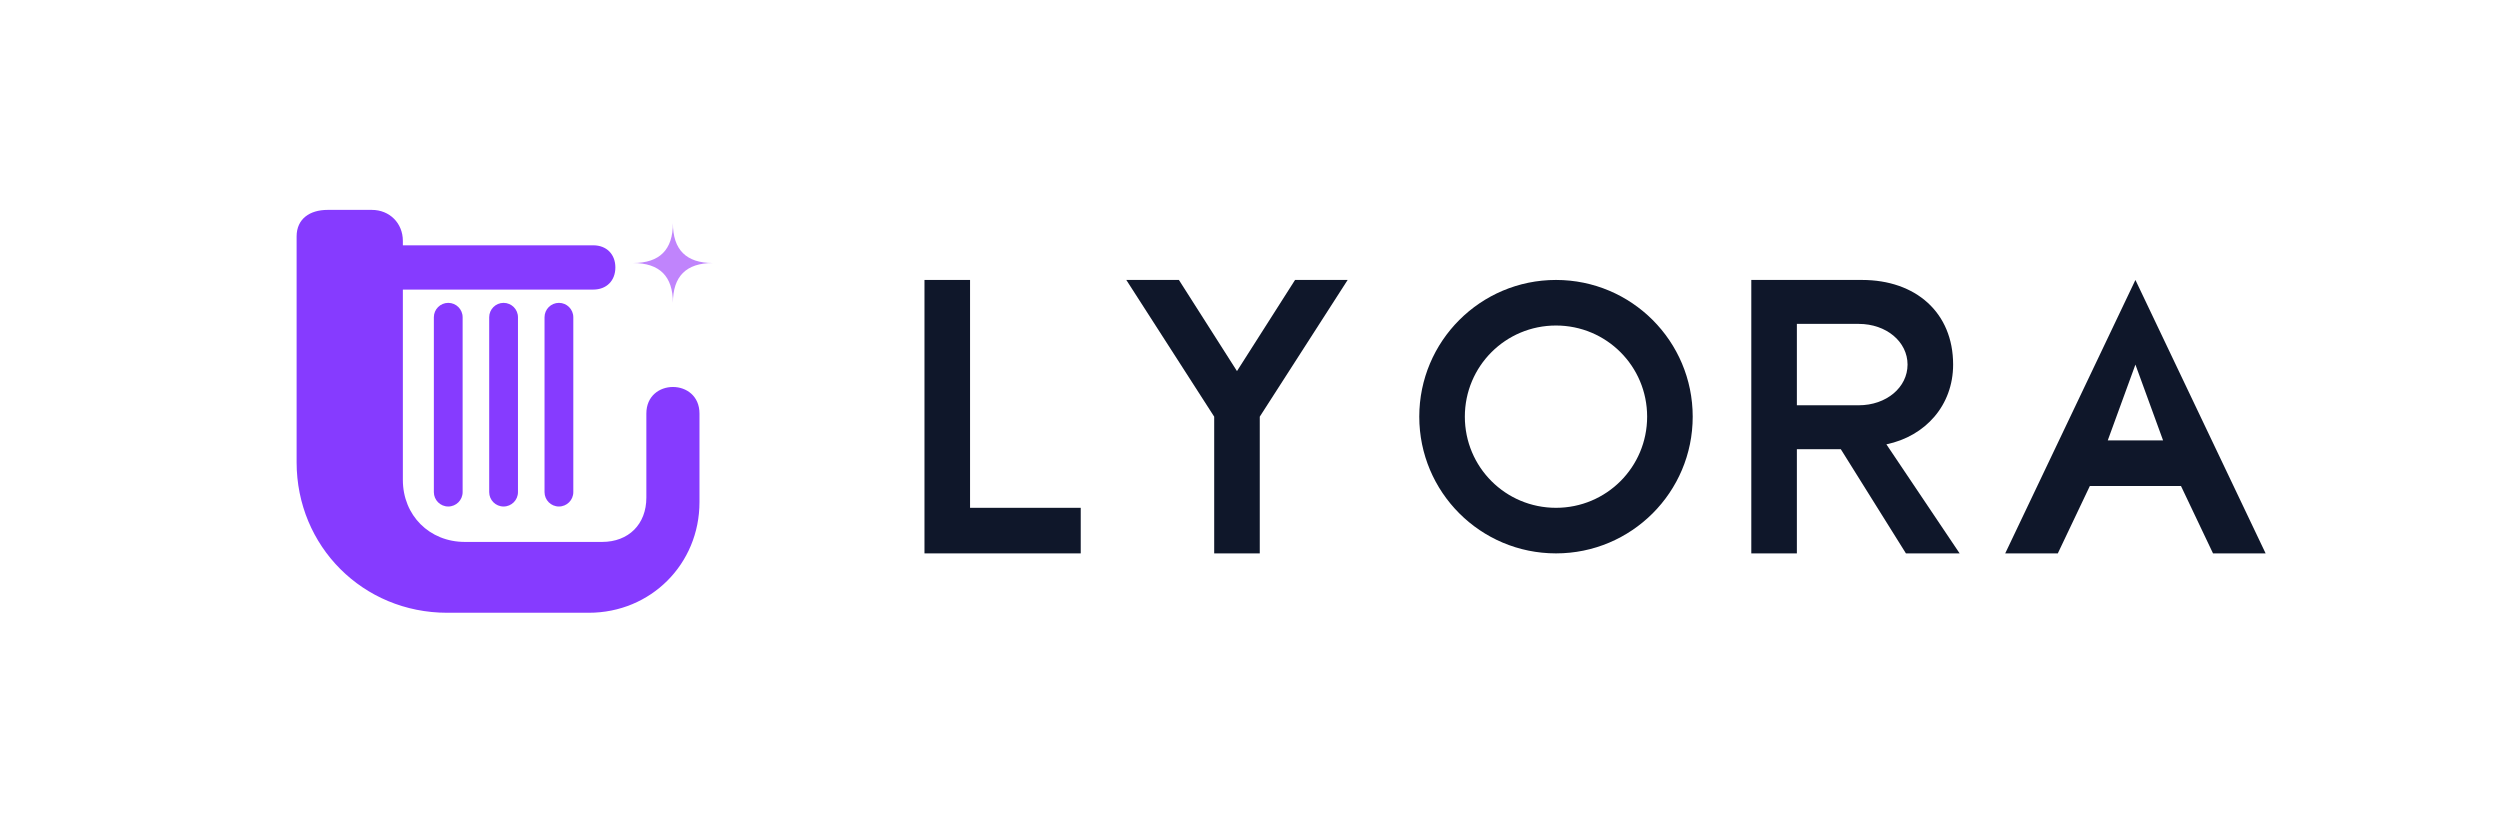
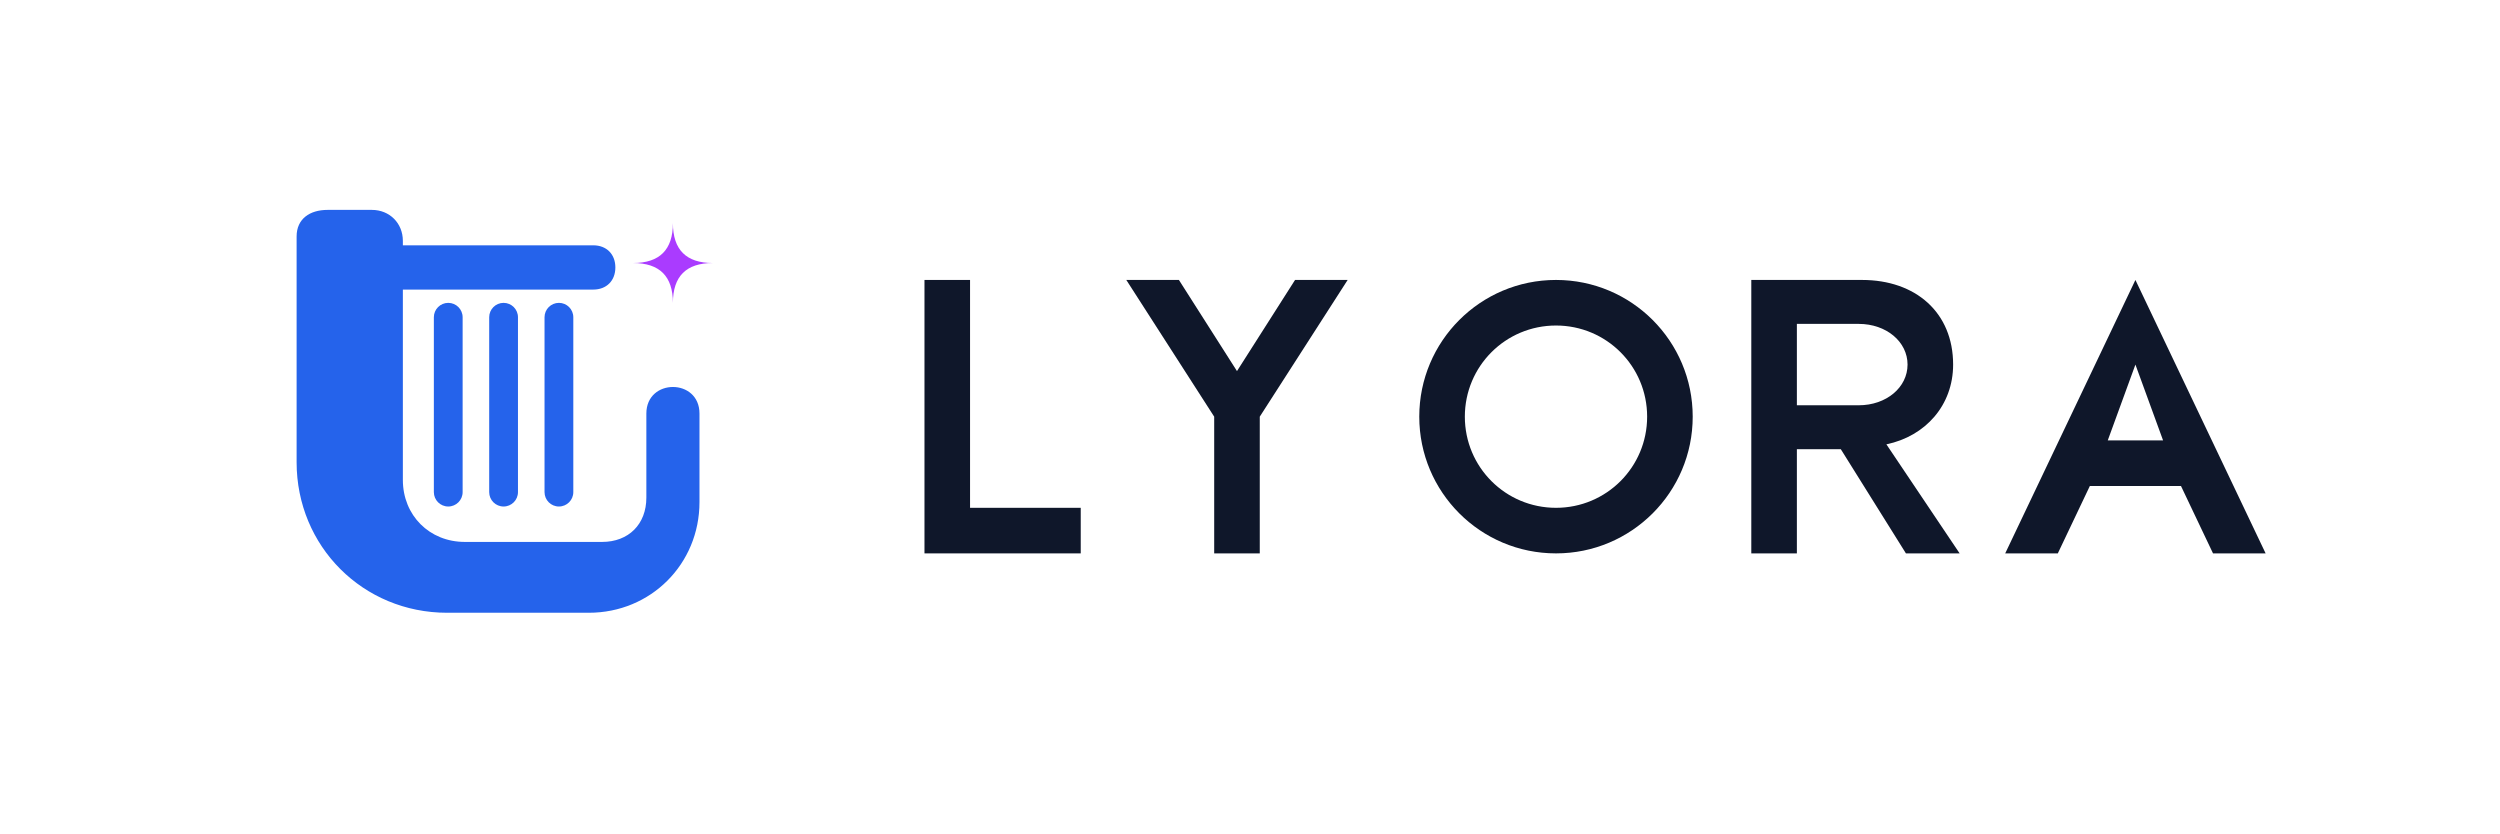
- <svg xmlns="http://www.w3.org/2000/svg" viewBox="0 0 768 256" width="768" height="256" role="img" aria-labelledby="title-lockup">
+ <svg xmlns="http://www.w3.org/2000/svg" viewBox="0 0 768 256" width="768" height="256" role="img" aria-labelledby="title-a-lockup">
  <g id="symbol" transform="translate(68, 40) scale(0.68)">
-     <path fill="#863bff" fill-rule="evenodd" d="       M 34 48       C 34 40 40 36 48 36       H 68       C 76 36 82 42 82 50       V 158       C 82 174 94 186 110 186       H 172       C 184 186 192 178 192 166       V 128       C 192 120 198 116 204 116       C 210 116 216 120 216 128       V 168       C 216 196 194 218 166 218       H 102       C 64 218 34 188 34 150       Z     " />
-     <path fill="#863bff" d="       M 74 52       H 168       C 174 52 178 56 178 62       C 178 68 174 72 168 72       H 74       Z     " />
-     <rect x="96" y="78" width="13" height="92" rx="6.5" fill="#863bff" />
-     <rect x="121" y="78" width="13" height="92" rx="6.5" fill="#863bff" />
-     <rect x="146" y="78" width="13" height="92" rx="6.5" fill="#863bff" />
-     <path fill="#c084fc" d="       M 204 42       Q 204 60 186 60       Q 204 60 204 78       Q 204 60 222 60       Q 204 60 204 42       Z     " />
+     <path fill="#2563eb" fill-rule="evenodd" d="       M 34 48       C 34 40 40 36 48 36       H 68       C 76 36 82 42 82 50       V 158       C 82 174 94 186 110 186       H 172       C 184 186 192 178 192 166       V 128       C 192 120 198 116 204 116       C 210 116 216 120 216 128       V 168       C 216 196 194 218 166 218       H 102       C 64 218 34 188 34 150       Z     " />
+     <path fill="#2563eb" d="       M 74 52       H 168       C 174 52 178 56 178 62       C 178 68 174 72 168 72       H 74       Z     " />
+     <rect x="96" y="78" width="13" height="92" rx="6.5" fill="#2563eb" />
+     <rect x="121" y="78" width="13" height="92" rx="6.5" fill="#2563eb" />
+     <rect x="146" y="78" width="13" height="92" rx="6.5" fill="#2563eb" />
+     <path fill="#aa3bff" d="       M 204 42       Q 204 60 186 60       Q 204 60 204 78       Q 204 60 222 60       Q 204 60 204 42       Z     " />
  </g>
  <g id="wordmark" transform="translate(284, 86)" fill="#0f172a">
    <path d="M 0 0 H 14 V 70 H 48 V 84 H 0 Z" />
    <path d="M 62 0 L 89 42 V 84 H 103 V 42 L 130 0 H 113.84 L 96 28 L 78.16 0 Z" />
    <path fill-rule="evenodd" d="       M 194 0       C 217.2 0 236 18.8 236 42       C 236 65.2 217.2 84 194 84       C 170.8 84 152 65.2 152 42       C 152 18.8 170.8 0 194 0 Z       M 194 14       C 178.5 14 166 26.5 166 42       C 166 57.5 178.5 70 194 70       C 209.5 70 222 57.5 222 42       C 222 26.5 209.5 14 194 14 Z     " />
    <path fill-rule="evenodd" d="       M 254 0 H 288       C 304.5 0 316 10 316 26       C 316 38.5 307.5 48 295.5 50.5       L 318 84 H 301.5       L 281.5 52 H 268 V 84 H 254 Z       M 268 13.5 V 38.5 H 287       C 295.5 38.5 302 33 302 26       C 302 19 295.5 13.5 287 13.5 Z     " />
    <path fill-rule="evenodd" d="       M 372 0       L 332 84 H 348.16       L 358 63.3 H 386 L 395.84 84 H 412       L 372 0 Z       M 372 26       L 363.5 49.3 H 380.5 Z     " />
  </g>
</svg>
